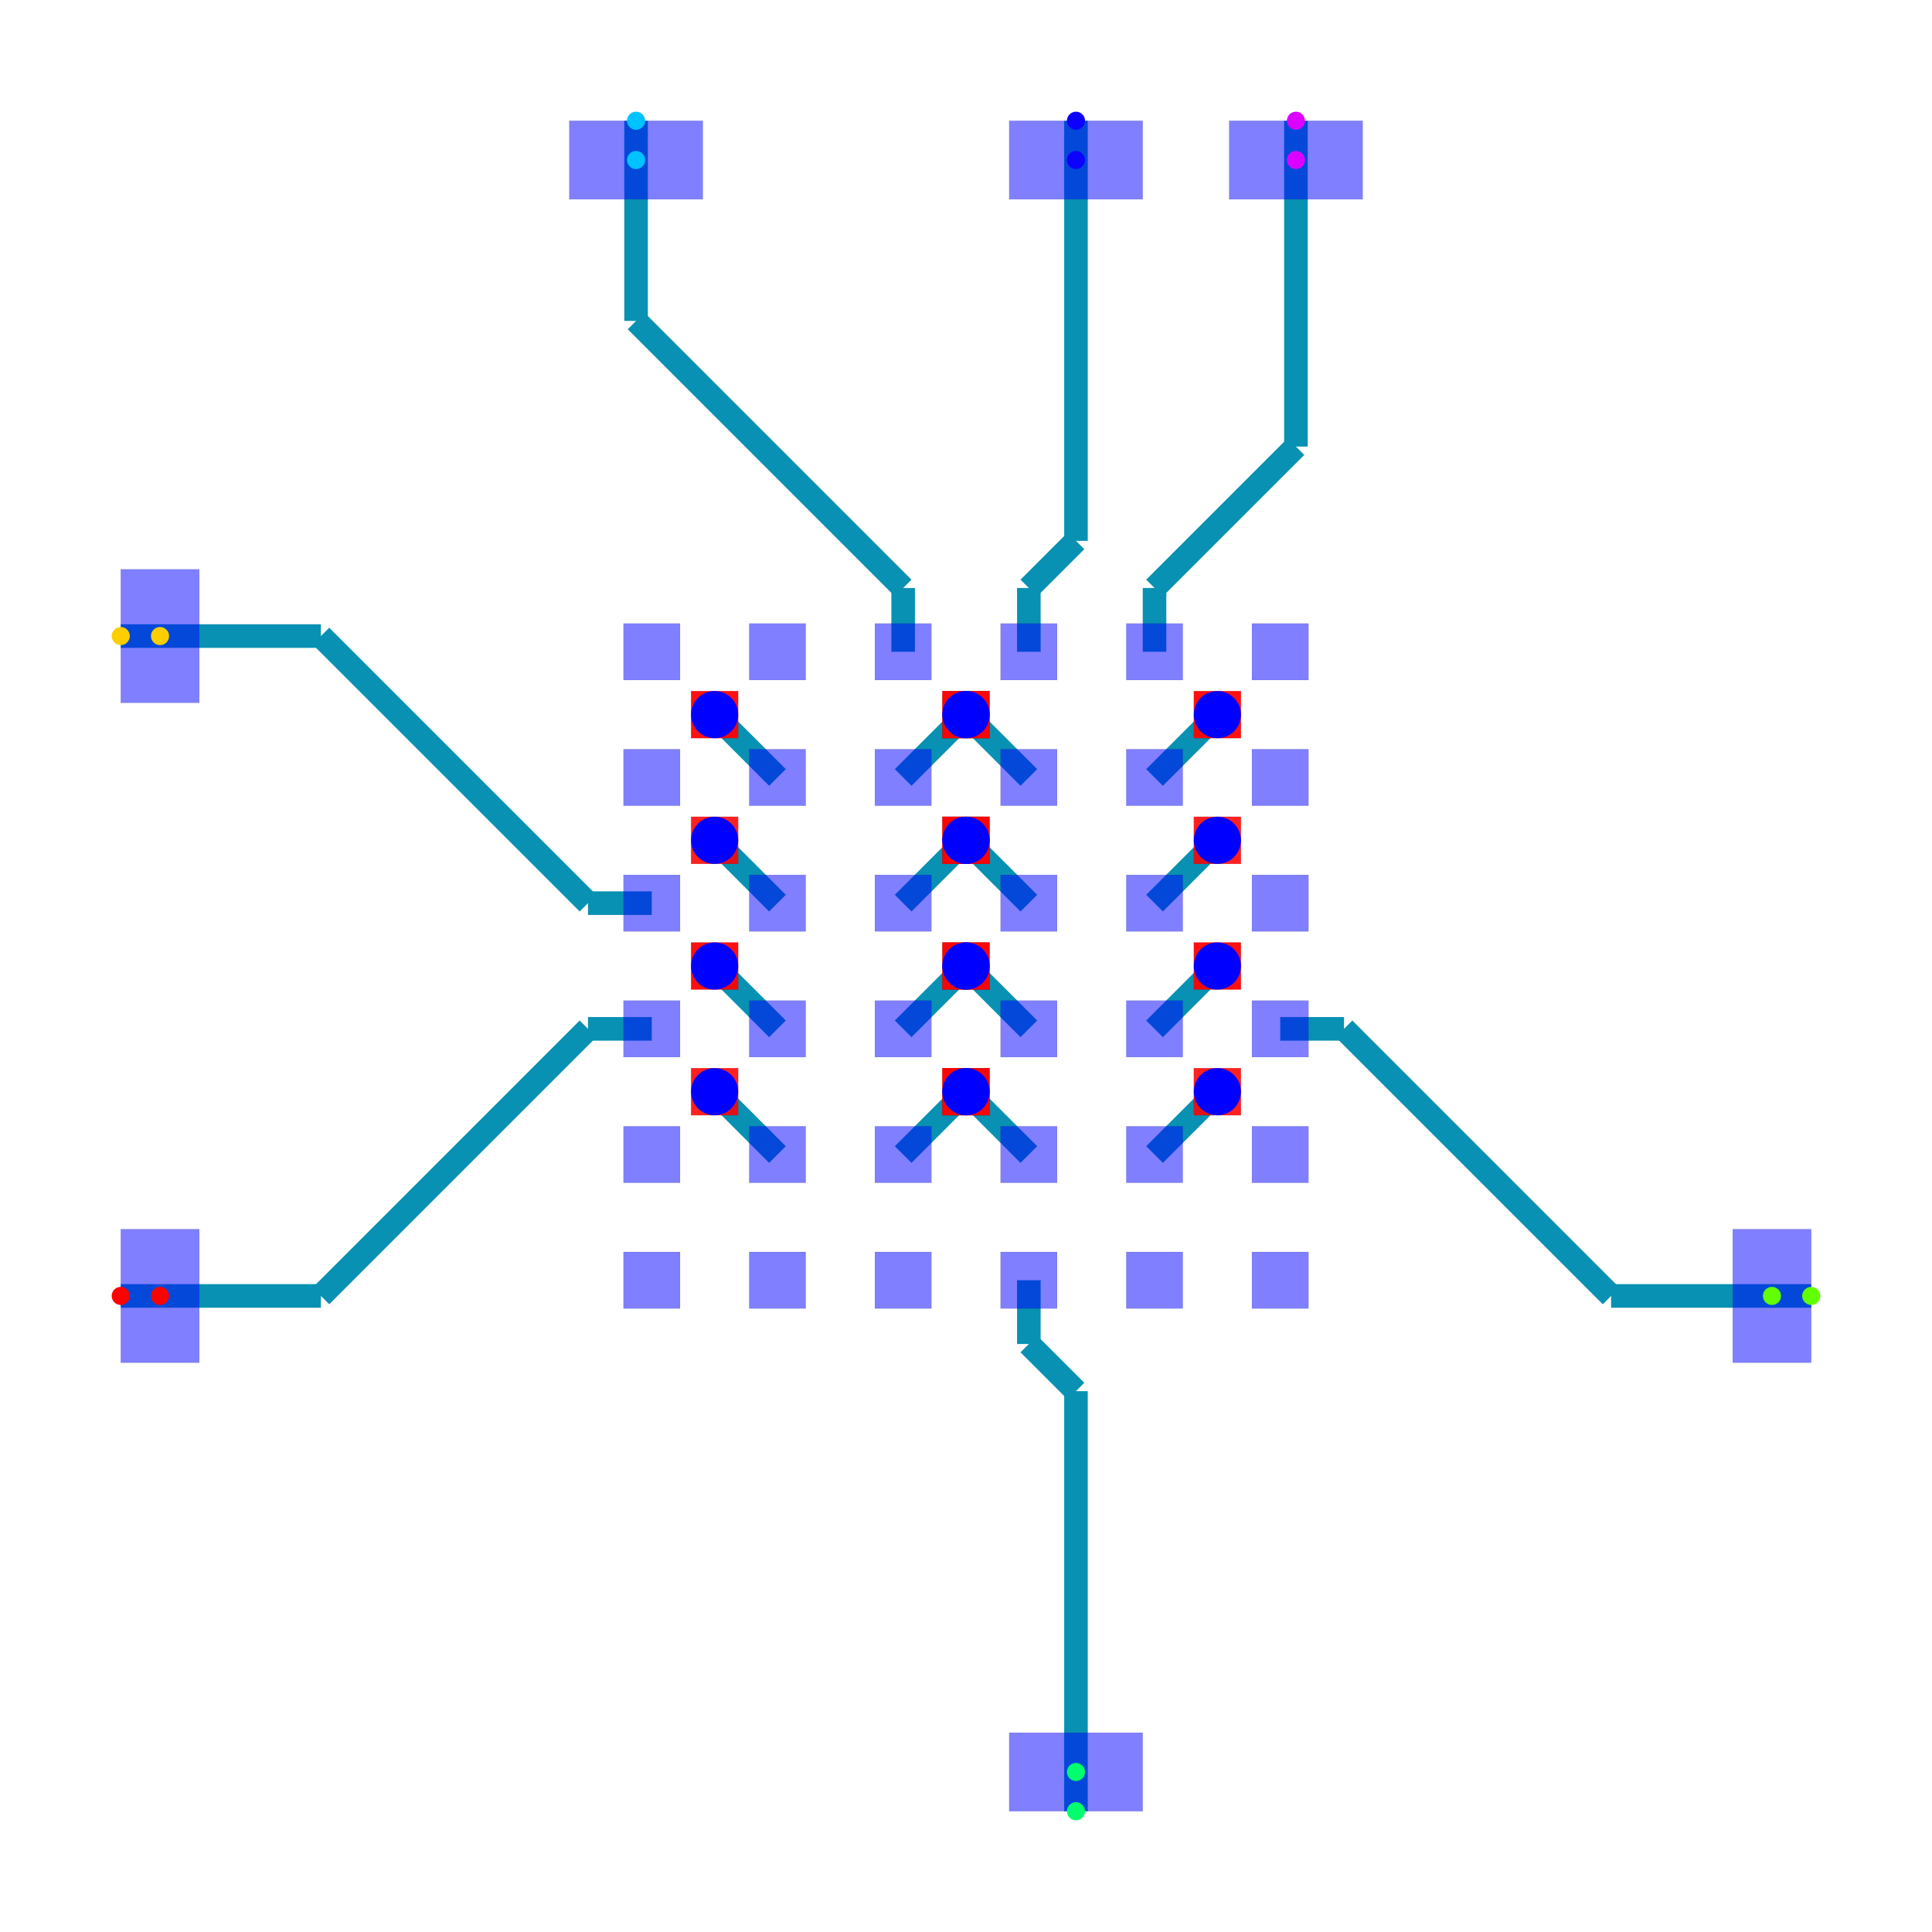
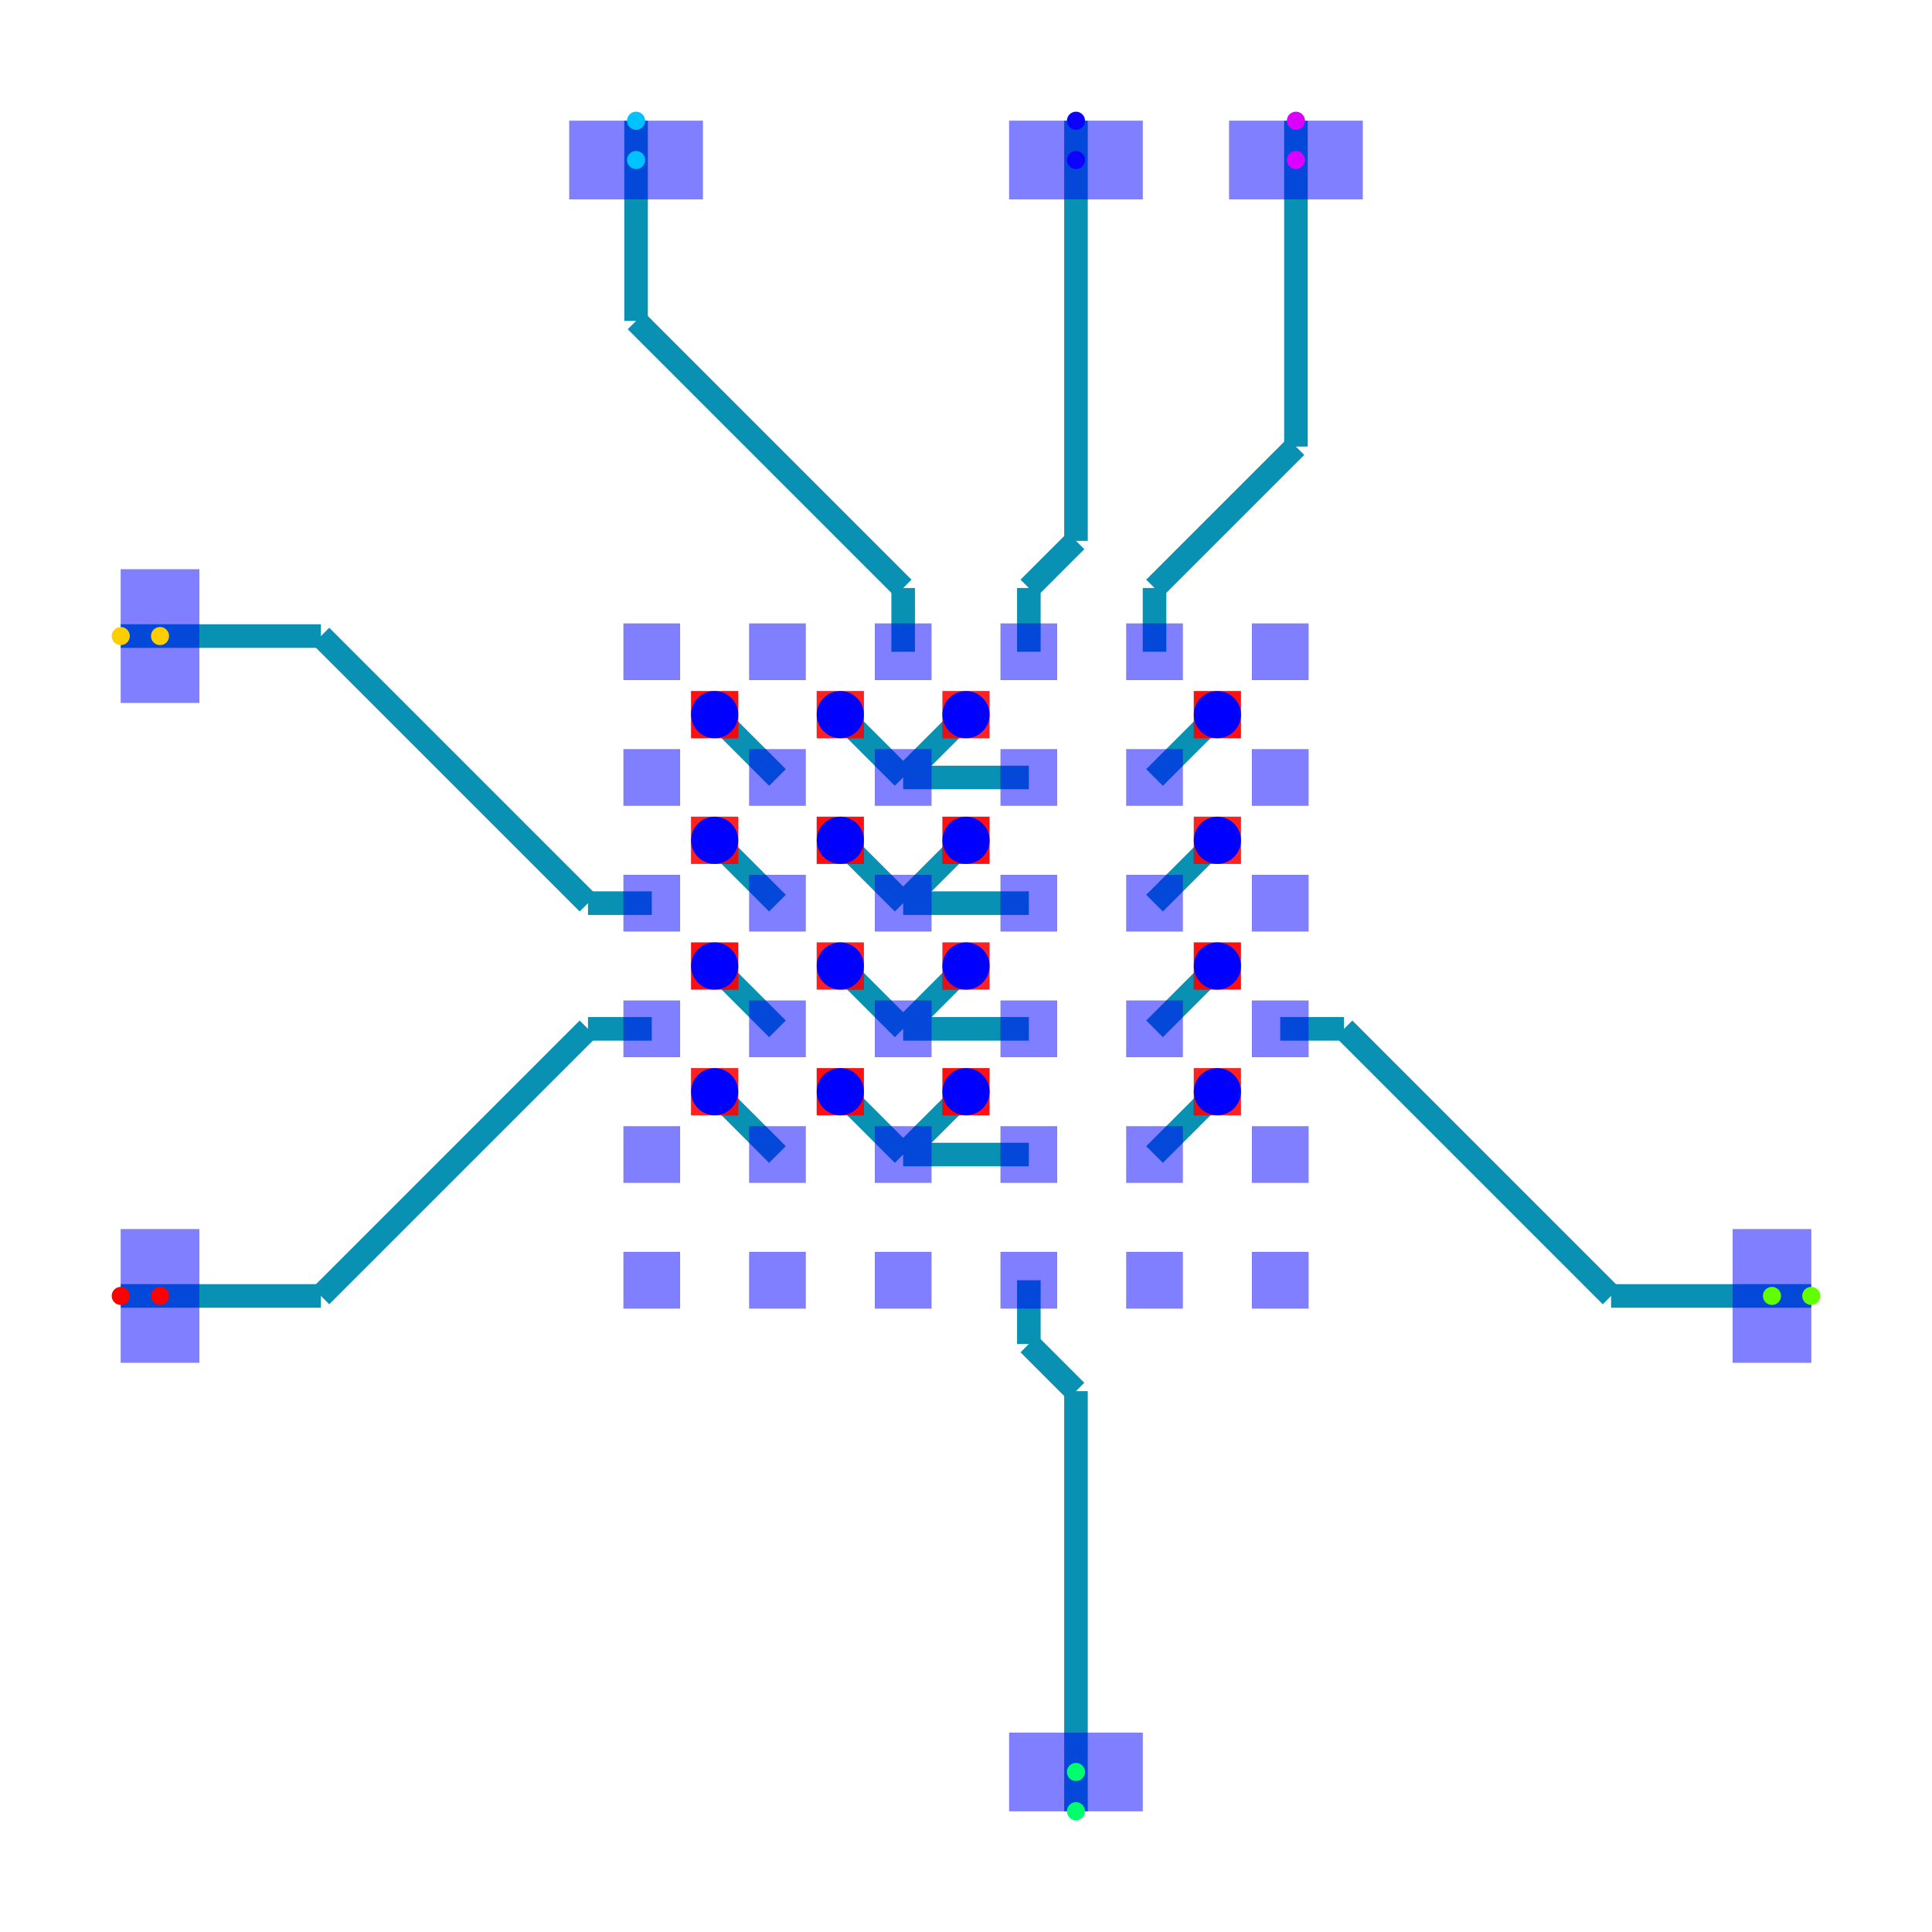
<svg xmlns="http://www.w3.org/2000/svg" width="640" height="640" viewBox="0 0 640 640">
  <rect width="100%" height="100%" fill="white" />
  <g>
    <polyline data-points="-1.2,-0.4 -1.5999999999999999,-5.551115123125783e-17" data-type="line" data-label="" points="257.546,340.818 236.729,320" fill="none" stroke="#0891b2" stroke-linejoin="round" stroke-width="7.807" />
  </g>
  <g>
    <polyline data-points="1.2,-0.4 1.5999999999999999,-5.551115123125783e-17" data-type="line" data-label="" points="382.454,340.818 403.271,320" fill="none" stroke="#0891b2" stroke-linejoin="round" stroke-width="7.807" />
  </g>
  <g>
    <polyline data-points="-1.2,1.2 -1.5999999999999999,1.5999999999999999" data-type="line" data-label="" points="257.546,257.546 236.729,236.729" fill="none" stroke="#0891b2" stroke-linejoin="round" stroke-width="7.807" />
  </g>
  <g>
    <polyline data-points="1.2,1.2 1.5999999999999999,1.5999999999999999" data-type="line" data-label="" points="382.454,257.546 403.271,236.729" fill="none" stroke="#0891b2" stroke-linejoin="round" stroke-width="7.807" />
  </g>
  <g>
    <polyline data-points="-1.2,-1.2 -1.5999999999999999,-0.8" data-type="line" data-label="" points="257.546,382.454 236.729,361.636" fill="none" stroke="#0891b2" stroke-linejoin="round" stroke-width="7.807" />
  </g>
  <g>
    <polyline data-points="1.2,-1.2 1.5999999999999999,-0.8" data-type="line" data-label="" points="382.454,382.454 403.271,361.636" fill="none" stroke="#0891b2" stroke-linejoin="round" stroke-width="7.807" />
  </g>
  <g>
    <polyline data-points="-1.2,0.4 -1.5999999999999999,0.8" data-type="line" data-label="" points="257.546,299.182 236.729,278.364" fill="none" stroke="#0891b2" stroke-linejoin="round" stroke-width="7.807" />
  </g>
  <g>
    <polyline data-points="1.2,0.4 1.5999999999999999,0.8" data-type="line" data-label="" points="382.454,299.182 403.271,278.364" fill="none" stroke="#0891b2" stroke-linejoin="round" stroke-width="7.807" />
  </g>
  <g>
    <polyline data-points="-0.4,-1.2 -5.551115123125783e-17,-0.8" data-type="line" data-label="" points="299.182,382.454 320,361.636" fill="none" stroke="#0891b2" stroke-linejoin="round" stroke-width="7.807" />
  </g>
  <g>
-     <polyline data-points="0.4,-1.2 5.551115123125783e-17,-0.8" data-type="line" data-label="" points="340.818,382.454 320,361.636" fill="none" stroke="#0891b2" stroke-linejoin="round" stroke-width="7.807" />
+     <polyline data-points="0.4,-1.2 -0.3999999999999999,-1.2" data-type="line" data-label="" points="340.818,382.454 299.182,382.454" fill="none" stroke="#0891b2" stroke-linejoin="round" stroke-width="7.807" />
+   </g>
+   <g>
+     <polyline data-points="-0.3999999999999999,-1.2 -0.7999999999999998,-0.8" data-type="line" data-label="" points="299.182,382.454 278.364,361.636" fill="none" stroke="#0891b2" stroke-linejoin="round" stroke-width="7.807" />
  </g>
  <g>
    <polyline data-points="-0.4,0.4 -5.551115123125783e-17,0.8" data-type="line" data-label="" points="299.182,299.182 320,278.364" fill="none" stroke="#0891b2" stroke-linejoin="round" stroke-width="7.807" />
  </g>
  <g>
-     <polyline data-points="0.4,0.4 5.551115123125783e-17,0.8" data-type="line" data-label="" points="340.818,299.182 320,278.364" fill="none" stroke="#0891b2" stroke-linejoin="round" stroke-width="7.807" />
+     <polyline data-points="0.4,0.4 -0.3999999999999998,0.4" data-type="line" data-label="" points="340.818,299.182 299.182,299.182" fill="none" stroke="#0891b2" stroke-linejoin="round" stroke-width="7.807" />
+   </g>
+   <g>
+     <polyline data-points="-0.3999999999999998,0.4 -0.7999999999999998,0.8" data-type="line" data-label="" points="299.182,299.182 278.364,278.364" fill="none" stroke="#0891b2" stroke-linejoin="round" stroke-width="7.807" />
  </g>
  <g>
    <polyline data-points="-0.4,-0.4 -5.551115123125783e-17,-5.551115123125783e-17" data-type="line" data-label="" points="299.182,340.818 320,320" fill="none" stroke="#0891b2" stroke-linejoin="round" stroke-width="7.807" />
  </g>
  <g>
-     <polyline data-points="0.4,-0.4 5.551115123125783e-17,-5.551115123125783e-17" data-type="line" data-label="" points="340.818,340.818 320,320" fill="none" stroke="#0891b2" stroke-linejoin="round" stroke-width="7.807" />
+     <polyline data-points="0.4,-0.4 -0.39999999999999986,-0.4" data-type="line" data-label="" points="340.818,340.818 299.182,340.818" fill="none" stroke="#0891b2" stroke-linejoin="round" stroke-width="7.807" />
+   </g>
+   <g>
+     <polyline data-points="-0.39999999999999986,-0.4 -0.7999999999999998,-5.551115123125783e-17" data-type="line" data-label="" points="299.182,340.818 278.364,320" fill="none" stroke="#0891b2" stroke-linejoin="round" stroke-width="7.807" />
  </g>
  <g>
    <polyline data-points="-0.4,1.2 -5.551115123125783e-17,1.5999999999999999" data-type="line" data-label="" points="299.182,257.546 320,236.729" fill="none" stroke="#0891b2" stroke-linejoin="round" stroke-width="7.807" />
  </g>
  <g>
-     <polyline data-points="0.4,1.2 5.551115123125783e-17,1.5999999999999999" data-type="line" data-label="" points="340.818,257.546 320,236.729" fill="none" stroke="#0891b2" stroke-linejoin="round" stroke-width="7.807" />
+     <polyline data-points="0.4,1.2 -0.3999999999999999,1.2" data-type="line" data-label="" points="340.818,257.546 299.182,257.546" fill="none" stroke="#0891b2" stroke-linejoin="round" stroke-width="7.807" />
+   </g>
+   <g>
+     <polyline data-points="-0.3999999999999999,1.2 -0.7999999999999998,1.5999999999999999" data-type="line" data-label="" points="299.182,257.546 278.364,236.729" fill="none" stroke="#0891b2" stroke-linejoin="round" stroke-width="7.807" />
  </g>
  <g>
    <polyline data-points="-0.4,2 -0.4,2.406" data-type="line" data-label="" points="299.182,215.911 299.182,194.781" fill="none" stroke="#0891b2" stroke-linejoin="round" stroke-width="7.807" />
  </g>
  <g>
    <polyline data-points="-0.4,2.406 -2.1,4.106" data-type="line" data-label="" points="299.182,194.781 210.706,106.305" fill="none" stroke="#0891b2" stroke-linejoin="round" stroke-width="7.807" />
  </g>
  <g>
    <polyline data-points="-2.1,4.106 -2.1,5.38" data-type="line" data-label="" points="210.706,106.305 210.706,40" fill="none" stroke="#0891b2" stroke-linejoin="round" stroke-width="7.807" />
  </g>
  <g>
    <polyline data-points="0.4,2 0.4,2.406" data-type="line" data-label="" points="340.818,215.911 340.818,194.781" fill="none" stroke="#0891b2" stroke-linejoin="round" stroke-width="7.807" />
  </g>
  <g>
    <polyline data-points="0.4,2.406 0.7,2.706" data-type="line" data-label="" points="340.818,194.781 356.431,179.167" fill="none" stroke="#0891b2" stroke-linejoin="round" stroke-width="7.807" />
  </g>
  <g>
    <polyline data-points="0.7,2.706 0.7,5.38" data-type="line" data-label="" points="356.431,179.167 356.431,40" fill="none" stroke="#0891b2" stroke-linejoin="round" stroke-width="7.807" />
  </g>
  <g>
    <polyline data-points="1.2,2 1.2,2.406" data-type="line" data-label="" points="382.454,215.911 382.454,194.781" fill="none" stroke="#0891b2" stroke-linejoin="round" stroke-width="7.807" />
  </g>
  <g>
    <polyline data-points="1.2,2.406 2.1,3.306" data-type="line" data-label="" points="382.454,194.781 429.294,147.941" fill="none" stroke="#0891b2" stroke-linejoin="round" stroke-width="7.807" />
  </g>
  <g>
    <polyline data-points="2.1,3.306 2.1,5.38" data-type="line" data-label="" points="429.294,147.941 429.294,40" fill="none" stroke="#0891b2" stroke-linejoin="round" stroke-width="7.807" />
  </g>
  <g>
    <polyline data-points="-2,-0.4 -2.406,-0.4" data-type="line" data-label="" points="215.911,340.818 194.781,340.818" fill="none" stroke="#0891b2" stroke-linejoin="round" stroke-width="7.807" />
  </g>
  <g>
    <polyline data-points="-2.406,-0.4 -4.106,-2.1" data-type="line" data-label="" points="194.781,340.818 106.305,429.294" fill="none" stroke="#0891b2" stroke-linejoin="round" stroke-width="7.807" />
  </g>
  <g>
    <polyline data-points="-4.106,-2.1 -5.38,-2.1" data-type="line" data-label="" points="106.305,429.294 40,429.294" fill="none" stroke="#0891b2" stroke-linejoin="round" stroke-width="7.807" />
  </g>
  <g>
    <polyline data-points="-2,0.4 -2.406,0.4" data-type="line" data-label="" points="215.911,299.182 194.781,299.182" fill="none" stroke="#0891b2" stroke-linejoin="round" stroke-width="7.807" />
  </g>
  <g>
    <polyline data-points="-2.406,0.4 -4.106,2.1" data-type="line" data-label="" points="194.781,299.182 106.305,210.706" fill="none" stroke="#0891b2" stroke-linejoin="round" stroke-width="7.807" />
  </g>
  <g>
    <polyline data-points="-4.106,2.1 -5.38,2.1" data-type="line" data-label="" points="106.305,210.706 40,210.706" fill="none" stroke="#0891b2" stroke-linejoin="round" stroke-width="7.807" />
  </g>
  <g>
    <polyline data-points="2,-0.4 2.406,-0.4" data-type="line" data-label="" points="424.089,340.818 445.219,340.818" fill="none" stroke="#0891b2" stroke-linejoin="round" stroke-width="7.807" />
  </g>
  <g>
    <polyline data-points="2.406,-0.4 4.106,-2.1" data-type="line" data-label="" points="445.219,340.818 533.695,429.294" fill="none" stroke="#0891b2" stroke-linejoin="round" stroke-width="7.807" />
  </g>
  <g>
    <polyline data-points="4.106,-2.1 5.38,-2.1" data-type="line" data-label="" points="533.695,429.294 600,429.294" fill="none" stroke="#0891b2" stroke-linejoin="round" stroke-width="7.807" />
  </g>
  <g>
    <polyline data-points="0.4,-2 0.4,-2.406" data-type="line" data-label="" points="340.818,424.089 340.818,445.219" fill="none" stroke="#0891b2" stroke-linejoin="round" stroke-width="7.807" />
  </g>
  <g>
    <polyline data-points="0.4,-2.406 0.7,-2.706" data-type="line" data-label="" points="340.818,445.219 356.431,460.833" fill="none" stroke="#0891b2" stroke-linejoin="round" stroke-width="7.807" />
  </g>
  <g>
    <polyline data-points="0.7,-2.706 0.7,-5.38" data-type="line" data-label="" points="356.431,460.833 356.431,600" fill="none" stroke="#0891b2" stroke-linejoin="round" stroke-width="7.807" />
  </g>
  <g>
    <rect data-type="rect" data-label="bottom" data-x="-2" data-y="2" x="206.543" y="206.543" width="18.736" height="18.736" fill="rgba(0,0,255,0.5)" stroke="black" stroke-width="0.019" />
  </g>
  <g>
    <rect data-type="rect" data-label="bottom" data-x="-1.2" data-y="2" x="248.178" y="206.543" width="18.736" height="18.736" fill="rgba(0,0,255,0.5)" stroke="black" stroke-width="0.019" />
  </g>
  <g>
    <rect data-type="rect" data-label="bottom BUS_SIGNAL_TOP_01_005" data-x="-0.4" data-y="2" x="289.814" y="206.543" width="18.736" height="18.736" fill="rgba(0,0,255,0.5)" stroke="black" stroke-width="0.019" />
  </g>
  <g>
    <rect data-type="rect" data-label="bottom BUS_SIGNAL_TOP_01_006" data-x="0.4" data-y="2" x="331.45" y="206.543" width="18.736" height="18.736" fill="rgba(0,0,255,0.5)" stroke="black" stroke-width="0.019" />
  </g>
  <g>
    <rect data-type="rect" data-label="bottom BUS_SIGNAL_TOP_01_007" data-x="1.2" data-y="2" x="373.086" y="206.543" width="18.736" height="18.736" fill="rgba(0,0,255,0.5)" stroke="black" stroke-width="0.019" />
  </g>
  <g>
    <rect data-type="rect" data-label="bottom" data-x="2" data-y="2" x="414.721" y="206.543" width="18.736" height="18.736" fill="rgba(0,0,255,0.5)" stroke="black" stroke-width="0.019" />
  </g>
  <g>
    <rect data-type="rect" data-label="bottom" data-x="-2" data-y="1.2" x="206.543" y="248.178" width="18.736" height="18.736" fill="rgba(0,0,255,0.5)" stroke="black" stroke-width="0.019" />
  </g>
  <g>
    <rect data-type="rect" data-label="bottom" data-x="-1.2" data-y="1.2" x="248.178" y="248.178" width="18.736" height="18.736" fill="rgba(0,0,255,0.5)" stroke="black" stroke-width="0.019" />
  </g>
  <g>
    <rect data-type="rect" data-label="bottom" data-x="-0.4" data-y="1.2" x="289.814" y="248.178" width="18.736" height="18.736" fill="rgba(0,0,255,0.5)" stroke="black" stroke-width="0.019" />
  </g>
  <g>
    <rect data-type="rect" data-label="bottom" data-x="0.4" data-y="1.2" x="331.45" y="248.178" width="18.736" height="18.736" fill="rgba(0,0,255,0.5)" stroke="black" stroke-width="0.019" />
  </g>
  <g>
    <rect data-type="rect" data-label="bottom" data-x="1.2" data-y="1.2" x="373.086" y="248.178" width="18.736" height="18.736" fill="rgba(0,0,255,0.5)" stroke="black" stroke-width="0.019" />
  </g>
  <g>
    <rect data-type="rect" data-label="bottom" data-x="2" data-y="1.2" x="414.721" y="248.178" width="18.736" height="18.736" fill="rgba(0,0,255,0.5)" stroke="black" stroke-width="0.019" />
  </g>
  <g>
    <rect data-type="rect" data-label="bottom BUS_SIGNAL_LEFT_01_002" data-x="-2" data-y="0.4" x="206.543" y="289.814" width="18.736" height="18.736" fill="rgba(0,0,255,0.5)" stroke="black" stroke-width="0.019" />
  </g>
  <g>
    <rect data-type="rect" data-label="bottom" data-x="-1.2" data-y="0.4" x="248.178" y="289.814" width="18.736" height="18.736" fill="rgba(0,0,255,0.5)" stroke="black" stroke-width="0.019" />
  </g>
  <g>
    <rect data-type="rect" data-label="bottom" data-x="-0.4" data-y="0.4" x="289.814" y="289.814" width="18.736" height="18.736" fill="rgba(0,0,255,0.5)" stroke="black" stroke-width="0.019" />
  </g>
  <g>
    <rect data-type="rect" data-label="bottom" data-x="0.4" data-y="0.4" x="331.45" y="289.814" width="18.736" height="18.736" fill="rgba(0,0,255,0.5)" stroke="black" stroke-width="0.019" />
  </g>
  <g>
    <rect data-type="rect" data-label="bottom" data-x="1.2" data-y="0.4" x="373.086" y="289.814" width="18.736" height="18.736" fill="rgba(0,0,255,0.5)" stroke="black" stroke-width="0.019" />
  </g>
  <g>
    <rect data-type="rect" data-label="bottom" data-x="2" data-y="0.4" x="414.721" y="289.814" width="18.736" height="18.736" fill="rgba(0,0,255,0.5)" stroke="black" stroke-width="0.019" />
  </g>
  <g>
    <rect data-type="rect" data-label="bottom BUS_SIGNAL_LEFT_01_001" data-x="-2" data-y="-0.4" x="206.543" y="331.45" width="18.736" height="18.736" fill="rgba(0,0,255,0.5)" stroke="black" stroke-width="0.019" />
  </g>
  <g>
    <rect data-type="rect" data-label="bottom" data-x="-1.2" data-y="-0.4" x="248.178" y="331.45" width="18.736" height="18.736" fill="rgba(0,0,255,0.5)" stroke="black" stroke-width="0.019" />
  </g>
  <g>
    <rect data-type="rect" data-label="bottom" data-x="-0.4" data-y="-0.4" x="289.814" y="331.45" width="18.736" height="18.736" fill="rgba(0,0,255,0.5)" stroke="black" stroke-width="0.019" />
  </g>
  <g>
    <rect data-type="rect" data-label="bottom" data-x="0.4" data-y="-0.4" x="331.45" y="331.45" width="18.736" height="18.736" fill="rgba(0,0,255,0.5)" stroke="black" stroke-width="0.019" />
  </g>
  <g>
    <rect data-type="rect" data-label="bottom" data-x="1.2" data-y="-0.4" x="373.086" y="331.45" width="18.736" height="18.736" fill="rgba(0,0,255,0.5)" stroke="black" stroke-width="0.019" />
  </g>
  <g>
    <rect data-type="rect" data-label="bottom BUS_SIGNAL_RIGHT_01_003" data-x="2" data-y="-0.4" x="414.721" y="331.45" width="18.736" height="18.736" fill="rgba(0,0,255,0.5)" stroke="black" stroke-width="0.019" />
  </g>
  <g>
    <rect data-type="rect" data-label="bottom" data-x="-2" data-y="-1.2" x="206.543" y="373.086" width="18.736" height="18.736" fill="rgba(0,0,255,0.5)" stroke="black" stroke-width="0.019" />
  </g>
  <g>
    <rect data-type="rect" data-label="bottom" data-x="-1.2" data-y="-1.2" x="248.178" y="373.086" width="18.736" height="18.736" fill="rgba(0,0,255,0.5)" stroke="black" stroke-width="0.019" />
  </g>
  <g>
    <rect data-type="rect" data-label="bottom" data-x="-0.4" data-y="-1.2" x="289.814" y="373.086" width="18.736" height="18.736" fill="rgba(0,0,255,0.5)" stroke="black" stroke-width="0.019" />
  </g>
  <g>
    <rect data-type="rect" data-label="bottom" data-x="0.4" data-y="-1.2" x="331.45" y="373.086" width="18.736" height="18.736" fill="rgba(0,0,255,0.5)" stroke="black" stroke-width="0.019" />
  </g>
  <g>
    <rect data-type="rect" data-label="bottom" data-x="1.2" data-y="-1.2" x="373.086" y="373.086" width="18.736" height="18.736" fill="rgba(0,0,255,0.5)" stroke="black" stroke-width="0.019" />
  </g>
  <g>
    <rect data-type="rect" data-label="bottom" data-x="2" data-y="-1.2" x="414.721" y="373.086" width="18.736" height="18.736" fill="rgba(0,0,255,0.5)" stroke="black" stroke-width="0.019" />
  </g>
  <g>
    <rect data-type="rect" data-label="bottom" data-x="-2" data-y="-2" x="206.543" y="414.721" width="18.736" height="18.736" fill="rgba(0,0,255,0.5)" stroke="black" stroke-width="0.019" />
  </g>
  <g>
    <rect data-type="rect" data-label="bottom" data-x="-1.2" data-y="-2" x="248.178" y="414.721" width="18.736" height="18.736" fill="rgba(0,0,255,0.5)" stroke="black" stroke-width="0.019" />
  </g>
  <g>
    <rect data-type="rect" data-label="bottom" data-x="-0.4" data-y="-2" x="289.814" y="414.721" width="18.736" height="18.736" fill="rgba(0,0,255,0.5)" stroke="black" stroke-width="0.019" />
  </g>
  <g>
    <rect data-type="rect" data-label="bottom BUS_SIGNAL_BOTTOM_01_004" data-x="0.4" data-y="-2" x="331.45" y="414.721" width="18.736" height="18.736" fill="rgba(0,0,255,0.5)" stroke="black" stroke-width="0.019" />
  </g>
  <g>
    <rect data-type="rect" data-label="bottom" data-x="1.2" data-y="-2" x="373.086" y="414.721" width="18.736" height="18.736" fill="rgba(0,0,255,0.5)" stroke="black" stroke-width="0.019" />
  </g>
  <g>
    <rect data-type="rect" data-label="bottom" data-x="2" data-y="-2" x="414.721" y="414.721" width="18.736" height="18.736" fill="rgba(0,0,255,0.5)" stroke="black" stroke-width="0.019" />
  </g>
  <g>
    <rect data-type="rect" data-label="bottom BUS_SIGNAL_LEFT_01_001" data-x="-5.13" data-y="-2.1" x="40" y="407.175" width="26.022" height="44.238" fill="rgba(0,0,255,0.5)" stroke="black" stroke-width="0.019" />
  </g>
  <g>
    <rect data-type="rect" data-label="bottom BUS_SIGNAL_LEFT_01_002" data-x="-5.13" data-y="2.1" x="40" y="188.587" width="26.022" height="44.238" fill="rgba(0,0,255,0.5)" stroke="black" stroke-width="0.019" />
  </g>
  <g>
    <rect data-type="rect" data-label="bottom BUS_SIGNAL_RIGHT_01_003" data-x="5.13" data-y="-2.1" x="573.978" y="407.175" width="26.022" height="44.238" fill="rgba(0,0,255,0.5)" stroke="black" stroke-width="0.019" />
  </g>
  <g>
    <rect data-type="rect" data-label="bottom BUS_SIGNAL_BOTTOM_01_004" data-x="0.7" data-y="-5.13" x="334.312" y="573.978" width="44.238" height="26.022" fill="rgba(0,0,255,0.5)" stroke="black" stroke-width="0.019" />
  </g>
  <g>
    <rect data-type="rect" data-label="bottom BUS_SIGNAL_TOP_01_005" data-x="-2.1" data-y="5.13" x="188.587" y="40" width="44.238" height="26.022" fill="rgba(0,0,255,0.5)" stroke="black" stroke-width="0.019" />
  </g>
  <g>
    <rect data-type="rect" data-label="bottom BUS_SIGNAL_TOP_01_006" data-x="0.7" data-y="5.13" x="334.312" y="40" width="44.238" height="26.022" fill="rgba(0,0,255,0.5)" stroke="black" stroke-width="0.019" />
  </g>
  <g>
    <rect data-type="rect" data-label="bottom BUS_SIGNAL_TOP_01_007" data-x="2.1" data-y="5.13" x="407.175" y="40" width="44.238" height="26.022" fill="rgba(0,0,255,0.5)" stroke="black" stroke-width="0.019" />
  </g>
  <g>
    <rect data-type="rect" data-label="inner2 inner3 inner4 bottom" data-x="-1.5999999999999999" data-y="-5.551115123125783e-17" x="228.922" y="312.193" width="15.613" height="15.613" fill="rgba(255,0,0,0.938)" stroke="black" stroke-width="0.019" />
  </g>
  <g>
    <rect data-type="rect" data-label="inner2 inner3 inner4 bottom" data-x="1.5999999999999999" data-y="-5.551115123125783e-17" x="395.465" y="312.193" width="15.613" height="15.613" fill="rgba(255,0,0,0.938)" stroke="black" stroke-width="0.019" />
  </g>
  <g>
    <rect data-type="rect" data-label="inner2 inner3 inner4 bottom" data-x="-1.5999999999999999" data-y="1.5999999999999999" x="228.922" y="228.922" width="15.613" height="15.613" fill="rgba(255,0,0,0.938)" stroke="black" stroke-width="0.019" />
  </g>
  <g>
    <rect data-type="rect" data-label="inner2 inner3 inner4 bottom" data-x="1.5999999999999999" data-y="1.5999999999999999" x="395.465" y="228.922" width="15.613" height="15.613" fill="rgba(255,0,0,0.938)" stroke="black" stroke-width="0.019" />
  </g>
  <g>
    <rect data-type="rect" data-label="inner3 inner4 bottom" data-x="-1.5999999999999999" data-y="-0.8" x="228.922" y="353.829" width="15.613" height="15.613" fill="rgba(255,0,0,0.875)" stroke="black" stroke-width="0.019" />
  </g>
  <g>
    <rect data-type="rect" data-label="inner3 inner4 bottom" data-x="1.5999999999999999" data-y="-0.8" x="395.465" y="353.829" width="15.613" height="15.613" fill="rgba(255,0,0,0.875)" stroke="black" stroke-width="0.019" />
  </g>
  <g>
    <rect data-type="rect" data-label="inner3 inner4 bottom" data-x="-1.5999999999999999" data-y="0.8" x="228.922" y="270.558" width="15.613" height="15.613" fill="rgba(255,0,0,0.875)" stroke="black" stroke-width="0.019" />
  </g>
  <g>
    <rect data-type="rect" data-label="inner3 inner4 bottom" data-x="1.5999999999999999" data-y="0.8" x="395.465" y="270.558" width="15.613" height="15.613" fill="rgba(255,0,0,0.875)" stroke="black" stroke-width="0.019" />
  </g>
  <g>
    <rect data-type="rect" data-label="inner2 inner3 inner4 bottom" data-x="-5.551115123125783e-17" data-y="-0.8" x="312.193" y="353.829" width="15.613" height="15.613" fill="rgba(255,0,0,0.938)" stroke="black" stroke-width="0.019" />
  </g>
  <g>
-     <rect data-type="rect" data-label="inner2 inner3 inner4 bottom" data-x="5.551115123125783e-17" data-y="-0.8" x="312.193" y="353.829" width="15.613" height="15.613" fill="rgba(255,0,0,0.938)" stroke="black" stroke-width="0.019" />
+     <rect data-type="rect" data-label="inner2 inner3 inner4 bottom" data-x="-0.7999999999999998" data-y="-0.8" x="270.558" y="353.829" width="15.613" height="15.613" fill="rgba(255,0,0,0.938)" stroke="black" stroke-width="0.019" />
  </g>
  <g>
    <rect data-type="rect" data-label="inner2 inner3 inner4 bottom" data-x="-5.551115123125783e-17" data-y="0.8" x="312.193" y="270.558" width="15.613" height="15.613" fill="rgba(255,0,0,0.938)" stroke="black" stroke-width="0.019" />
  </g>
  <g>
-     <rect data-type="rect" data-label="inner2 inner3 inner4 bottom" data-x="5.551115123125783e-17" data-y="0.8" x="312.193" y="270.558" width="15.613" height="15.613" fill="rgba(255,0,0,0.938)" stroke="black" stroke-width="0.019" />
+     <rect data-type="rect" data-label="inner2 inner3 inner4 bottom" data-x="-0.7999999999999998" data-y="0.8" x="270.558" y="270.558" width="15.613" height="15.613" fill="rgba(255,0,0,0.938)" stroke="black" stroke-width="0.019" />
  </g>
  <g>
    <rect data-type="rect" data-label="inner3 inner4 bottom" data-x="-5.551115123125783e-17" data-y="-5.551115123125783e-17" x="312.193" y="312.193" width="15.613" height="15.613" fill="rgba(255,0,0,0.875)" stroke="black" stroke-width="0.019" />
  </g>
  <g>
-     <rect data-type="rect" data-label="inner3 inner4 bottom" data-x="5.551115123125783e-17" data-y="-5.551115123125783e-17" x="312.193" y="312.193" width="15.613" height="15.613" fill="rgba(255,0,0,0.875)" stroke="black" stroke-width="0.019" />
+     <rect data-type="rect" data-label="inner3 inner4 bottom" data-x="-0.7999999999999998" data-y="-5.551115123125783e-17" x="270.558" y="312.193" width="15.613" height="15.613" fill="rgba(255,0,0,0.875)" stroke="black" stroke-width="0.019" />
  </g>
  <g>
    <rect data-type="rect" data-label="inner3 inner4 bottom" data-x="-5.551115123125783e-17" data-y="1.5999999999999999" x="312.193" y="228.922" width="15.613" height="15.613" fill="rgba(255,0,0,0.875)" stroke="black" stroke-width="0.019" />
  </g>
  <g>
-     <rect data-type="rect" data-label="inner3 inner4 bottom" data-x="5.551115123125783e-17" data-y="1.5999999999999999" x="312.193" y="228.922" width="15.613" height="15.613" fill="rgba(255,0,0,0.875)" stroke="black" stroke-width="0.019" />
+     <rect data-type="rect" data-label="inner3 inner4 bottom" data-x="-0.7999999999999998" data-y="1.5999999999999999" x="270.558" y="228.922" width="15.613" height="15.613" fill="rgba(255,0,0,0.875)" stroke="black" stroke-width="0.019" />
  </g>
  <circle data-type="circle" data-label="" data-x="-1.5999999999999999" data-y="-5.551115123125783e-17" cx="236.729" cy="320" r="7.807" fill="blue" stroke="none" stroke-width="0.019" />
  <circle data-type="circle" data-label="" data-x="1.5999999999999999" data-y="-5.551115123125783e-17" cx="403.271" cy="320" r="7.807" fill="blue" stroke="none" stroke-width="0.019" />
  <circle data-type="circle" data-label="" data-x="-1.5999999999999999" data-y="1.5999999999999999" cx="236.729" cy="236.729" r="7.807" fill="blue" stroke="none" stroke-width="0.019" />
  <circle data-type="circle" data-label="" data-x="1.5999999999999999" data-y="1.5999999999999999" cx="403.271" cy="236.729" r="7.807" fill="blue" stroke="none" stroke-width="0.019" />
  <circle data-type="circle" data-label="" data-x="-1.5999999999999999" data-y="-0.8" cx="236.729" cy="361.636" r="7.807" fill="blue" stroke="none" stroke-width="0.019" />
  <circle data-type="circle" data-label="" data-x="1.5999999999999999" data-y="-0.8" cx="403.271" cy="361.636" r="7.807" fill="blue" stroke="none" stroke-width="0.019" />
  <circle data-type="circle" data-label="" data-x="-1.5999999999999999" data-y="0.8" cx="236.729" cy="278.364" r="7.807" fill="blue" stroke="none" stroke-width="0.019" />
  <circle data-type="circle" data-label="" data-x="1.5999999999999999" data-y="0.8" cx="403.271" cy="278.364" r="7.807" fill="blue" stroke="none" stroke-width="0.019" />
  <circle data-type="circle" data-label="" data-x="-5.551115123125783e-17" data-y="-0.8" cx="320" cy="361.636" r="7.807" fill="blue" stroke="none" stroke-width="0.019" />
-   <circle data-type="circle" data-label="" data-x="5.551115123125783e-17" data-y="-0.8" cx="320" cy="361.636" r="7.807" fill="blue" stroke="none" stroke-width="0.019" />
+   <circle data-type="circle" data-label="" data-x="-0.7999999999999998" data-y="-0.8" cx="278.364" cy="361.636" r="7.807" fill="blue" stroke="none" stroke-width="0.019" />
  <circle data-type="circle" data-label="" data-x="-5.551115123125783e-17" data-y="0.8" cx="320" cy="278.364" r="7.807" fill="blue" stroke="none" stroke-width="0.019" />
-   <circle data-type="circle" data-label="" data-x="5.551115123125783e-17" data-y="0.8" cx="320" cy="278.364" r="7.807" fill="blue" stroke="none" stroke-width="0.019" />
+   <circle data-type="circle" data-label="" data-x="-0.7999999999999998" data-y="0.8" cx="278.364" cy="278.364" r="7.807" fill="blue" stroke="none" stroke-width="0.019" />
  <circle data-type="circle" data-label="" data-x="-5.551115123125783e-17" data-y="-5.551115123125783e-17" cx="320" cy="320" r="7.807" fill="blue" stroke="none" stroke-width="0.019" />
-   <circle data-type="circle" data-label="" data-x="5.551115123125783e-17" data-y="-5.551115123125783e-17" cx="320" cy="320" r="7.807" fill="blue" stroke="none" stroke-width="0.019" />
+   <circle data-type="circle" data-label="" data-x="-0.7999999999999998" data-y="-5.551115123125783e-17" cx="278.364" cy="320" r="7.807" fill="blue" stroke="none" stroke-width="0.019" />
  <circle data-type="circle" data-label="" data-x="-5.551115123125783e-17" data-y="1.5999999999999999" cx="320" cy="236.729" r="7.807" fill="blue" stroke="none" stroke-width="0.019" />
-   <circle data-type="circle" data-label="" data-x="5.551115123125783e-17" data-y="1.5999999999999999" cx="320" cy="236.729" r="7.807" fill="blue" stroke="none" stroke-width="0.019" />
+   <circle data-type="circle" data-label="" data-x="-0.7999999999999998" data-y="1.5999999999999999" cx="278.364" cy="236.729" r="7.807" fill="blue" stroke="none" stroke-width="0.019" />
  <g>
    <circle data-type="point" data-label="BUS_SIGNAL_LEFT_01_001 BUS_SIGNAL_LEFT_01_001 bottom" data-x="-5.38" data-y="-2.1" cx="40" cy="429.294" r="3" fill="hsl(0, 100%, 50%)" />
  </g>
  <g>
    <circle data-type="point" data-label="BUS_SIGNAL_LEFT_01_001 BUS_SIGNAL_LEFT_01_001 bottom" data-x="-5.13" data-y="-2.1" cx="53.011" cy="429.294" r="3" fill="hsl(0, 100%, 50%)" />
  </g>
  <g>
    <circle data-type="point" data-label="BUS_SIGNAL_LEFT_01_002 BUS_SIGNAL_LEFT_01_002 bottom" data-x="-5.38" data-y="2.1" cx="40" cy="210.706" r="3" fill="hsl(48.571, 100%, 50%)" />
  </g>
  <g>
    <circle data-type="point" data-label="BUS_SIGNAL_LEFT_01_002 BUS_SIGNAL_LEFT_01_002 bottom" data-x="-5.13" data-y="2.1" cx="53.011" cy="210.706" r="3" fill="hsl(48.571, 100%, 50%)" />
  </g>
  <g>
    <circle data-type="point" data-label="BUS_SIGNAL_RIGHT_01_003 BUS_SIGNAL_RIGHT_01_003 bottom" data-x="5.38" data-y="-2.1" cx="600" cy="429.294" r="3" fill="hsl(97.143, 100%, 50%)" />
  </g>
  <g>
    <circle data-type="point" data-label="BUS_SIGNAL_RIGHT_01_003 BUS_SIGNAL_RIGHT_01_003 bottom" data-x="5.13" data-y="-2.1" cx="586.989" cy="429.294" r="3" fill="hsl(97.143, 100%, 50%)" />
  </g>
  <g>
    <circle data-type="point" data-label="BUS_SIGNAL_BOTTOM_01_004 BUS_SIGNAL_BOTTOM_01_004 bottom" data-x="0.7" data-y="-5.38" cx="356.431" cy="600" r="3" fill="hsl(145.714, 100%, 50%)" />
  </g>
  <g>
    <circle data-type="point" data-label="BUS_SIGNAL_BOTTOM_01_004 BUS_SIGNAL_BOTTOM_01_004 bottom" data-x="0.7" data-y="-5.13" cx="356.431" cy="586.989" r="3" fill="hsl(145.714, 100%, 50%)" />
  </g>
  <g>
    <circle data-type="point" data-label="BUS_SIGNAL_TOP_01_005 BUS_SIGNAL_TOP_01_005 bottom" data-x="-2.1" data-y="5.38" cx="210.706" cy="40" r="3" fill="hsl(194.286, 100%, 50%)" />
  </g>
  <g>
    <circle data-type="point" data-label="BUS_SIGNAL_TOP_01_005 BUS_SIGNAL_TOP_01_005 bottom" data-x="-2.1" data-y="5.13" cx="210.706" cy="53.011" r="3" fill="hsl(194.286, 100%, 50%)" />
  </g>
  <g>
    <circle data-type="point" data-label="BUS_SIGNAL_TOP_01_006 BUS_SIGNAL_TOP_01_006 bottom" data-x="0.7" data-y="5.38" cx="356.431" cy="40" r="3" fill="hsl(242.857, 100%, 50%)" />
  </g>
  <g>
    <circle data-type="point" data-label="BUS_SIGNAL_TOP_01_006 BUS_SIGNAL_TOP_01_006 bottom" data-x="0.7" data-y="5.13" cx="356.431" cy="53.011" r="3" fill="hsl(242.857, 100%, 50%)" />
  </g>
  <g>
    <circle data-type="point" data-label="BUS_SIGNAL_TOP_01_007 BUS_SIGNAL_TOP_01_007 bottom" data-x="2.1" data-y="5.38" cx="429.294" cy="40" r="3" fill="hsl(291.429, 100%, 50%)" />
  </g>
  <g>
    <circle data-type="point" data-label="BUS_SIGNAL_TOP_01_007 BUS_SIGNAL_TOP_01_007 bottom" data-x="2.1" data-y="5.13" cx="429.294" cy="53.011" r="3" fill="hsl(291.429, 100%, 50%)" />
  </g>
  <g id="crosshair" style="display: none">
    <line id="crosshair-h" y1="0" y2="640" stroke="#666" stroke-width="0.5" />
    <line id="crosshair-v" x1="0" x2="640" stroke="#666" stroke-width="0.5" />
    <text id="coordinates" font-family="monospace" font-size="12" fill="#666" />
  </g>
</svg>
